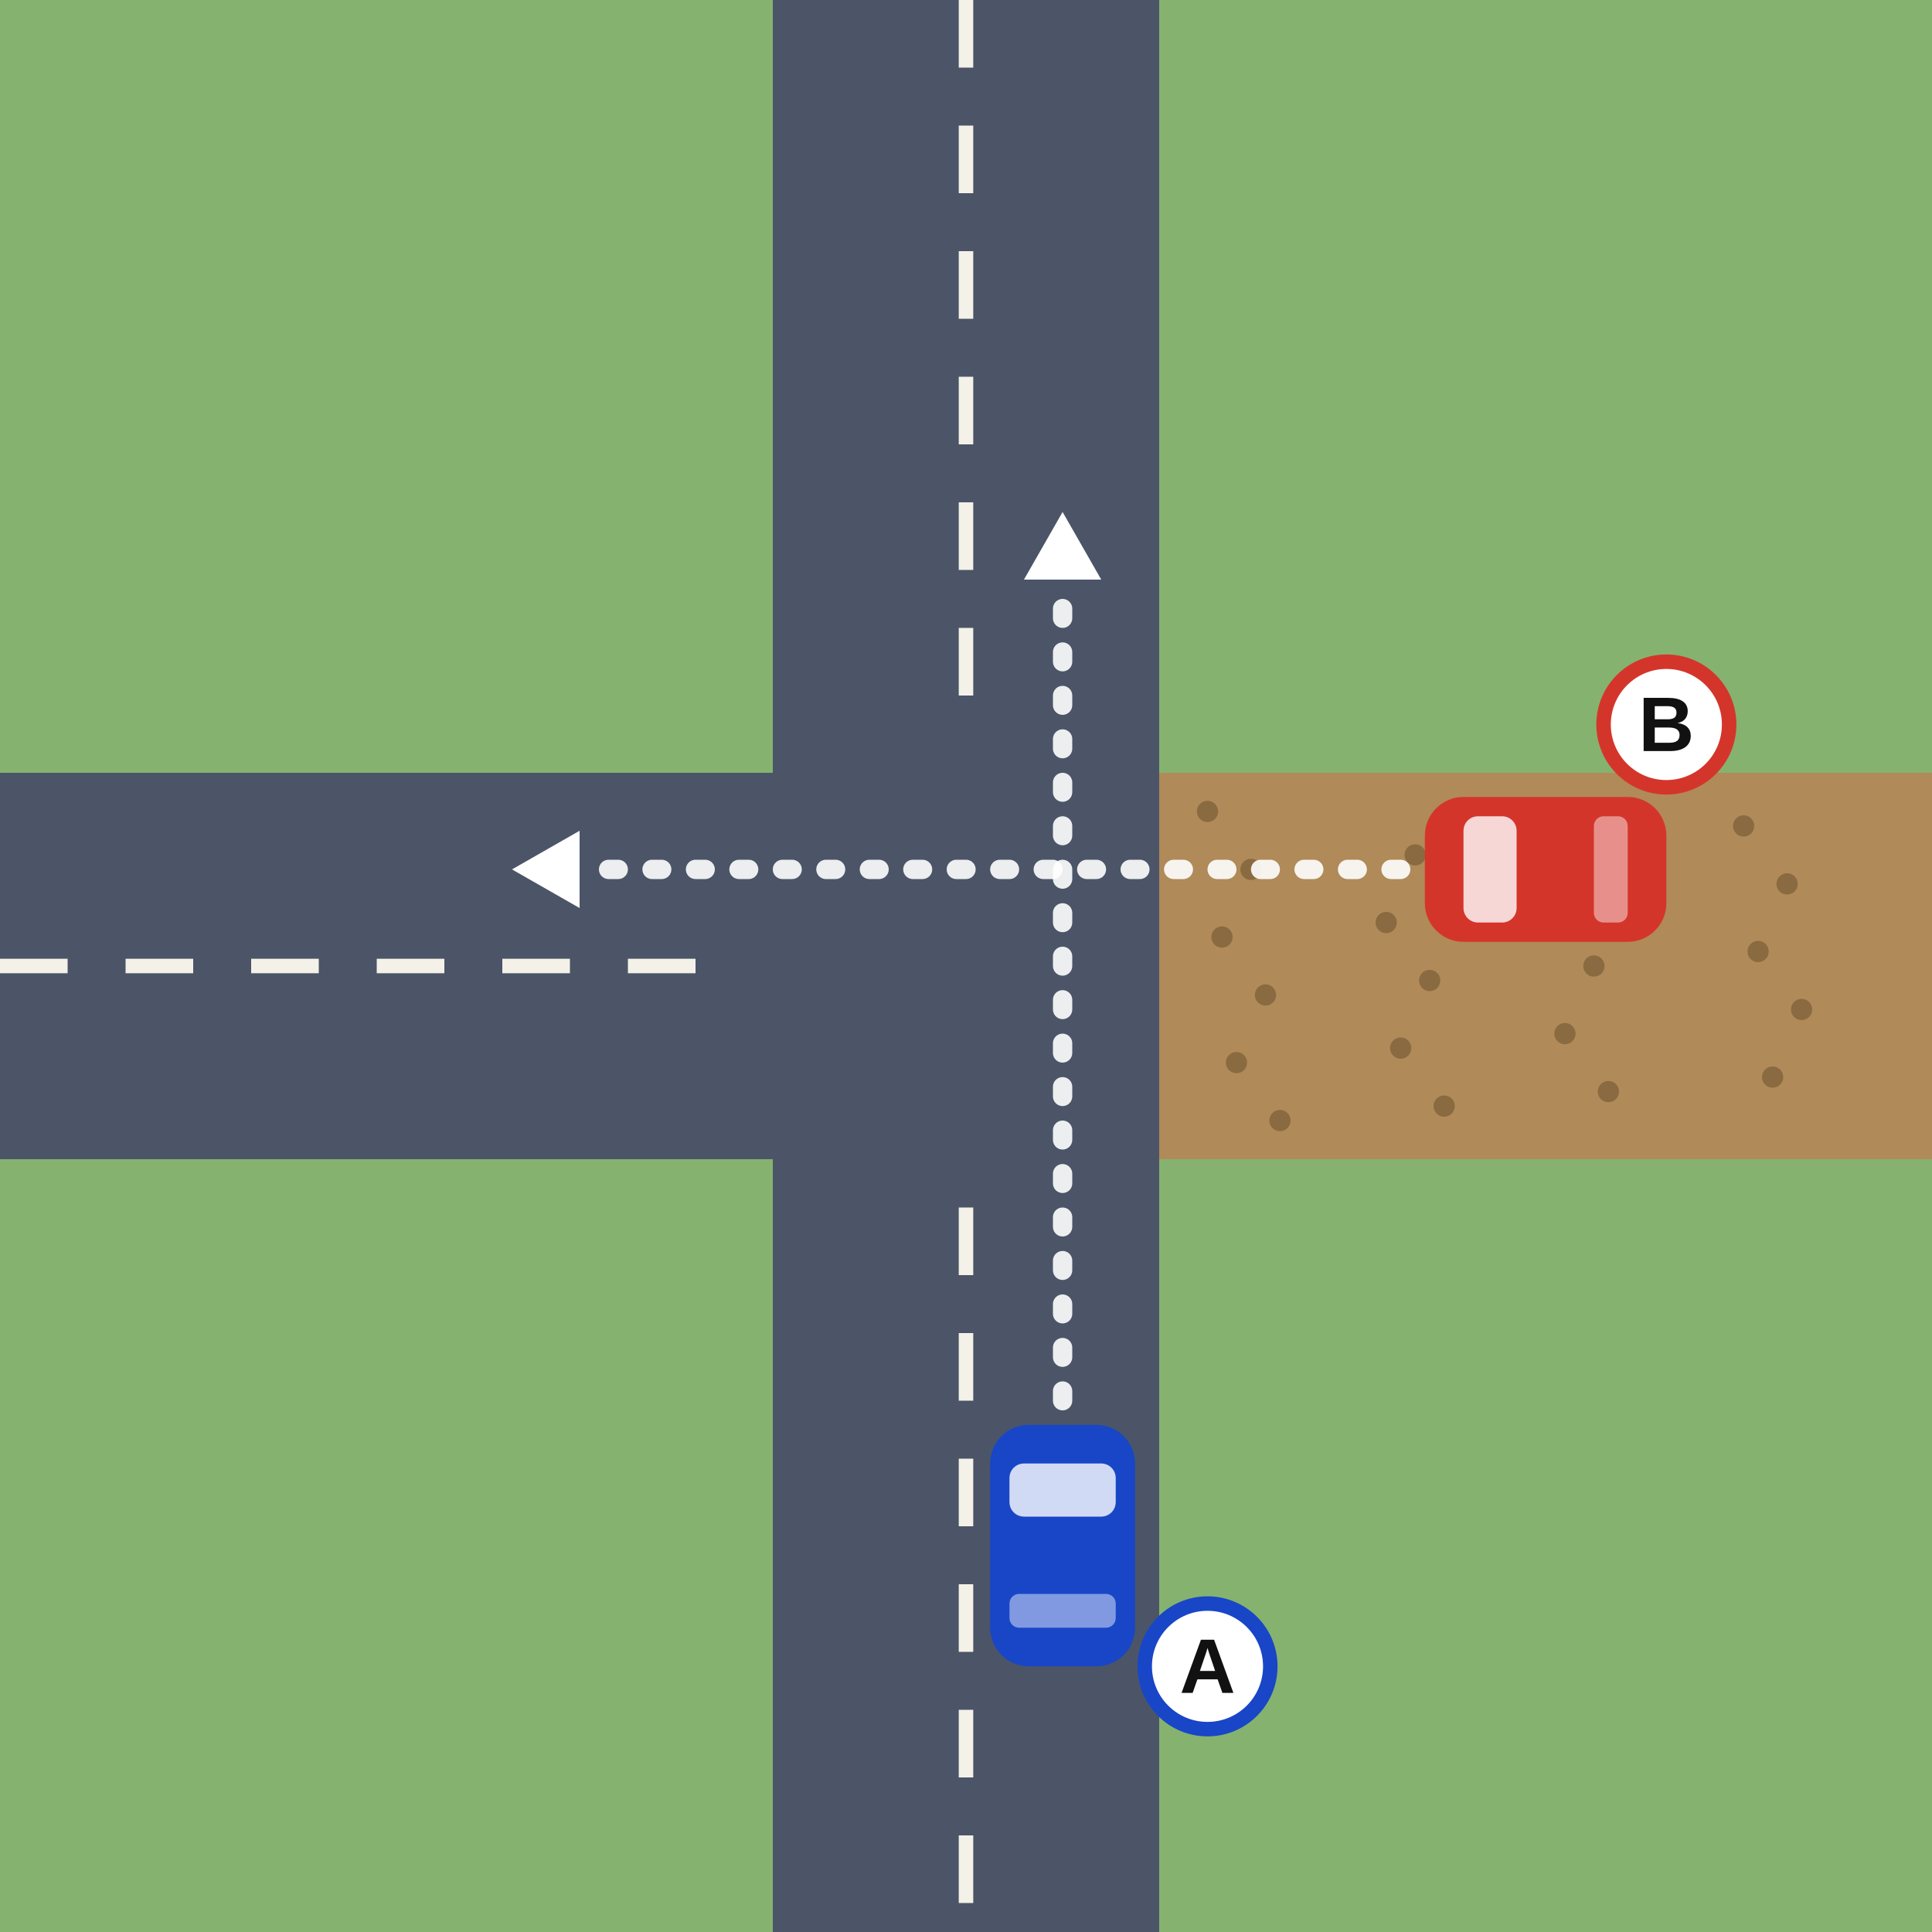
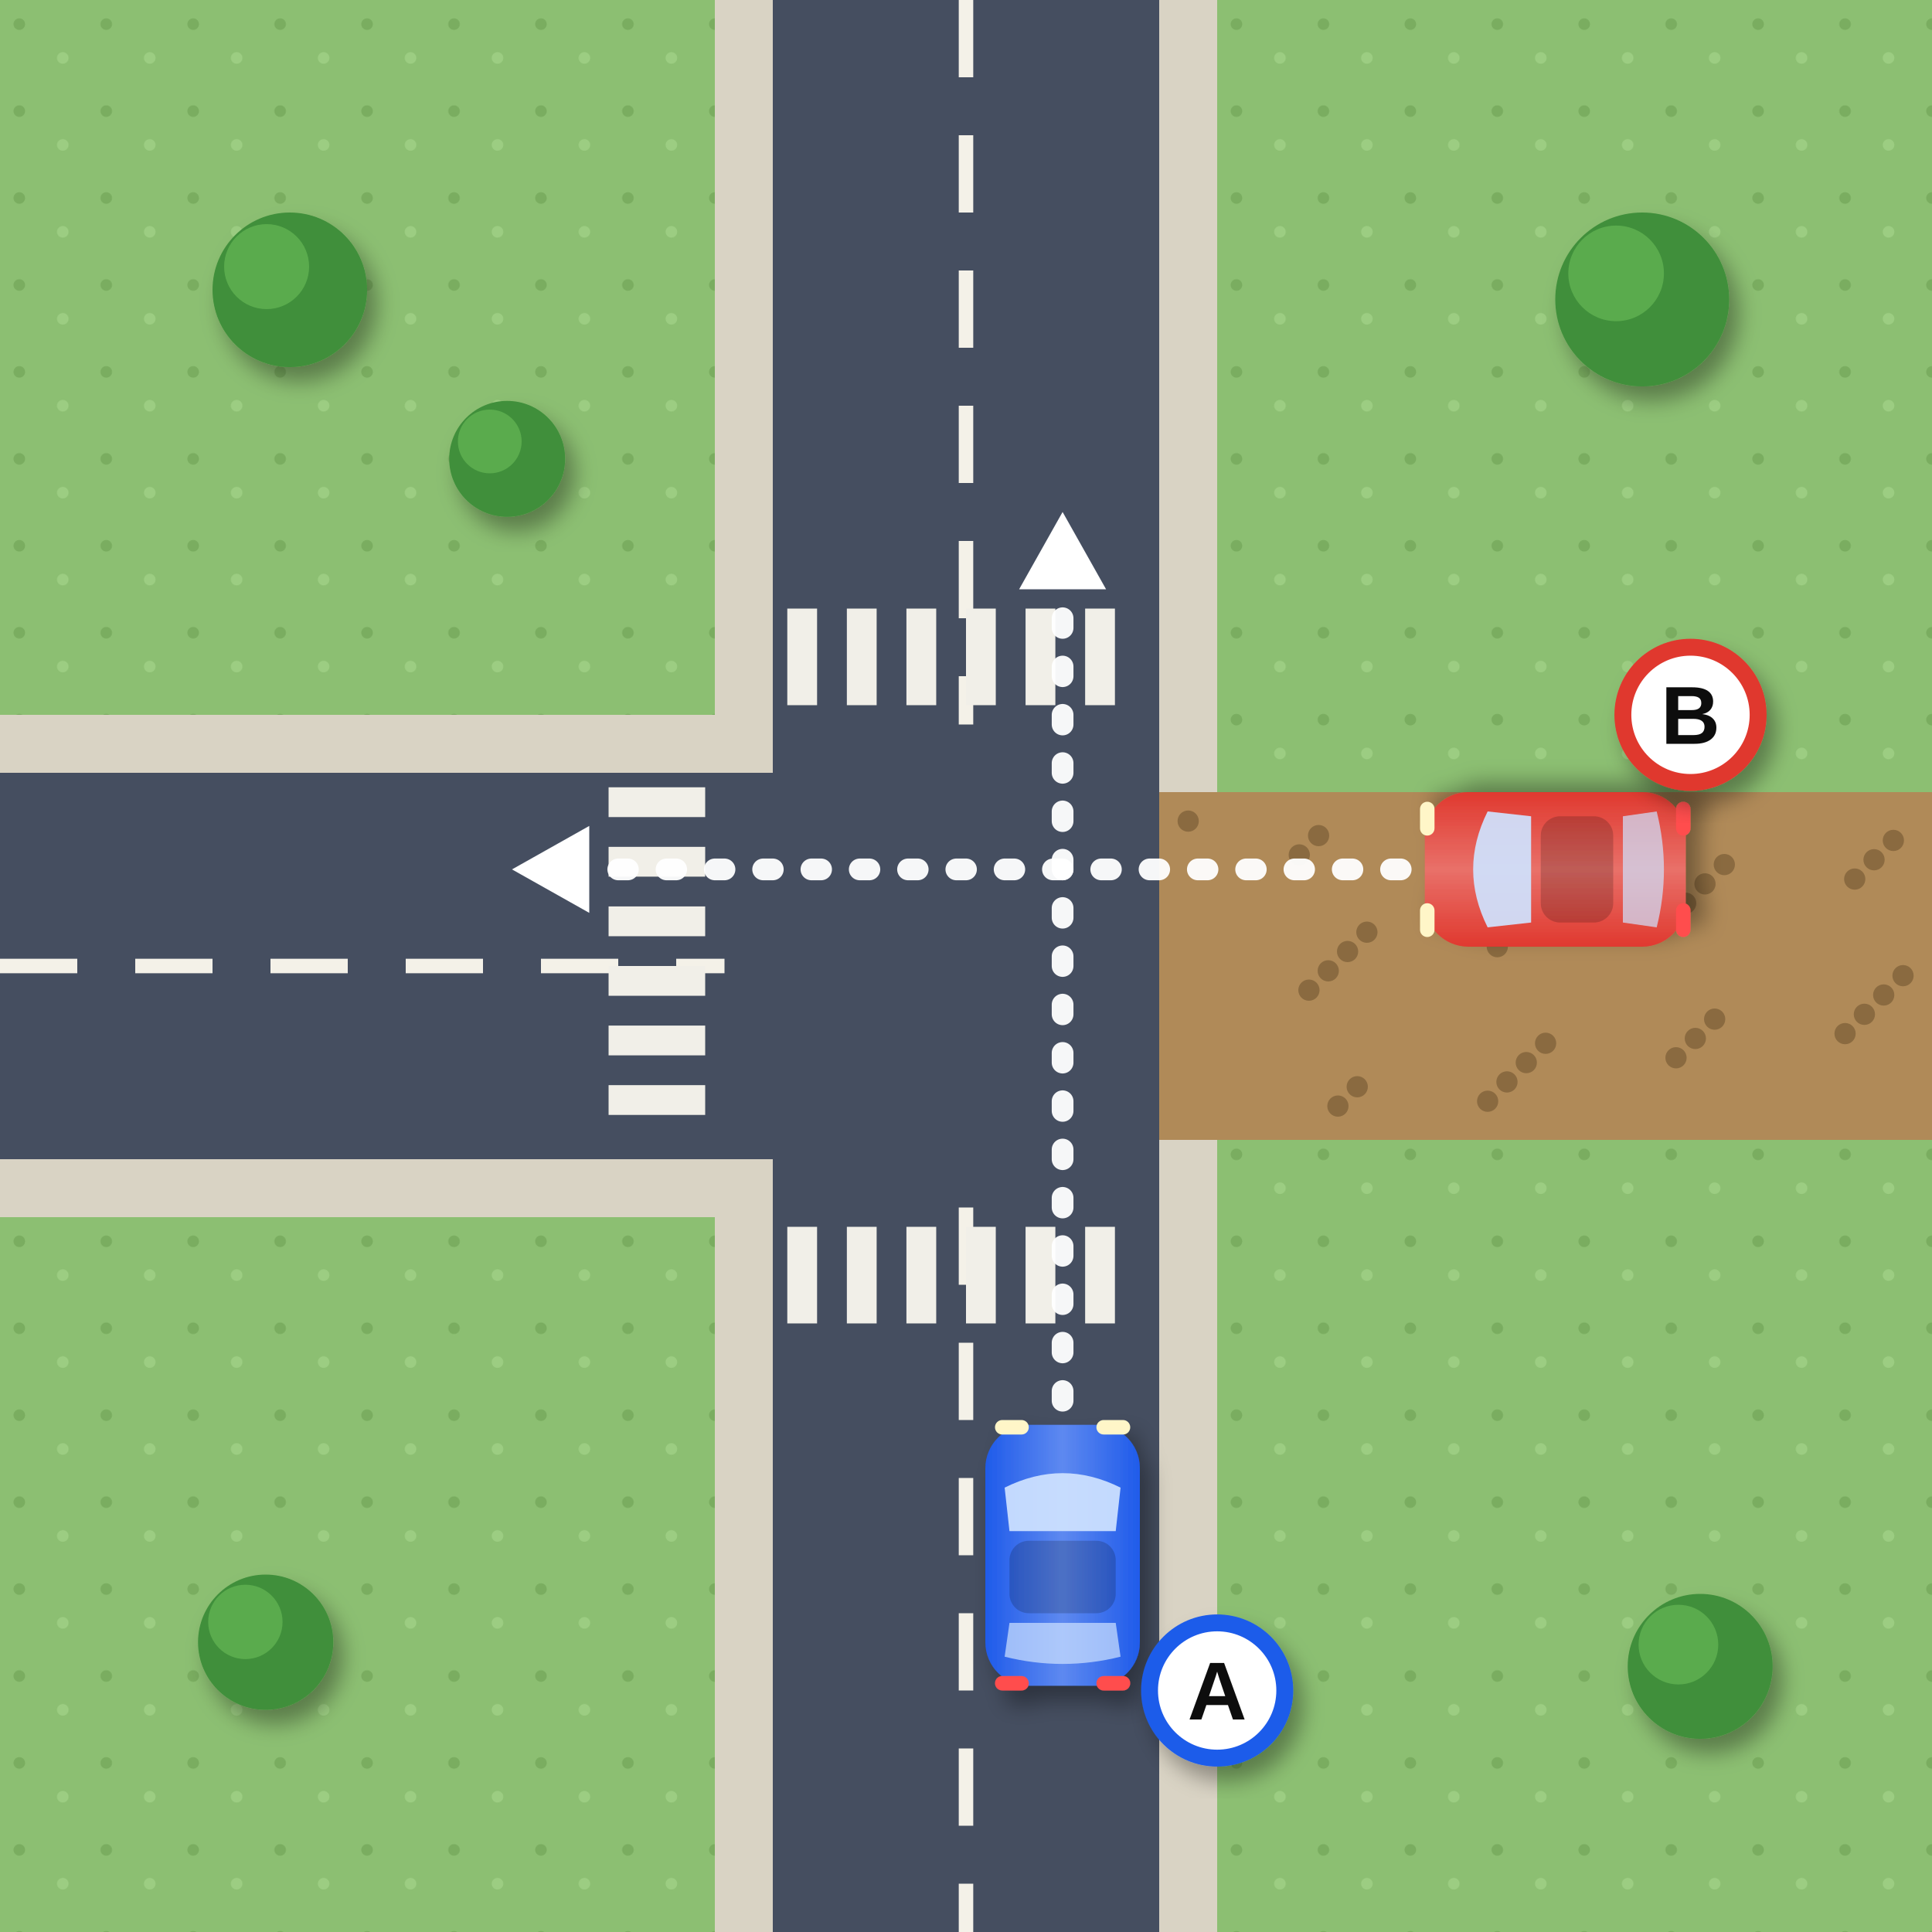
<svg xmlns="http://www.w3.org/2000/svg" viewBox="0 0 400 400" width="400" height="400">
-   <rect width="400" height="400" fill="#86b26f" />
-   <rect x="160" y="0" width="80" height="400" fill="#4b5567" />
-   <rect x="0" y="160" width="240" height="80" fill="#4b5567" />
-   <rect x="240" y="160" width="160" height="80" fill="#b08a58" />
-   <circle cx="250" cy="168" r="2.2" fill="#8a6a40" />
-   <circle cx="287" cy="191" r="2.2" fill="#8a6a40" />
-   <circle cx="324" cy="214" r="2.2" fill="#8a6a40" />
-   <circle cx="361" cy="171" r="2.2" fill="#8a6a40" />
-   <circle cx="253" cy="194" r="2.2" fill="#8a6a40" />
-   <circle cx="290" cy="217" r="2.2" fill="#8a6a40" />
-   <circle cx="327" cy="174" r="2.2" fill="#8a6a40" />
-   <circle cx="364" cy="197" r="2.2" fill="#8a6a40" />
-   <circle cx="256" cy="220" r="2.2" fill="#8a6a40" />
-   <circle cx="293" cy="177" r="2.2" fill="#8a6a40" />
-   <circle cx="330" cy="200" r="2.2" fill="#8a6a40" />
-   <circle cx="367" cy="223" r="2.2" fill="#8a6a40" />
-   <circle cx="259" cy="180" r="2.2" fill="#8a6a40" />
-   <circle cx="296" cy="203" r="2.2" fill="#8a6a40" />
-   <circle cx="333" cy="226" r="2.2" fill="#8a6a40" />
-   <circle cx="370" cy="183" r="2.2" fill="#8a6a40" />
-   <circle cx="262" cy="206" r="2.2" fill="#8a6a40" />
-   <circle cx="299" cy="229" r="2.2" fill="#8a6a40" />
-   <circle cx="336" cy="186" r="2.2" fill="#8a6a40" />
-   <circle cx="373" cy="209" r="2.2" fill="#8a6a40" />
-   <circle cx="265" cy="232" r="2.2" fill="#8a6a40" />
-   <circle cx="302" cy="189" r="2.2" fill="#8a6a40" />
-   <path d="M200 0V150M200 250V400M0 200H150" stroke="#f4f1e8" stroke-width="3" stroke-dasharray="14 12" />
-   <path d="M220 290V120" fill="none" stroke="#fff" stroke-width="4" stroke-dasharray="2 7" stroke-linecap="round" opacity=".9" />
-   <path transform="translate(220 115) rotate(0)" d="M0 -9 8 5H-8Z" fill="#fff" />
-   <path d="M290 180H120" fill="none" stroke="#fff" stroke-width="4" stroke-dasharray="2 7" stroke-linecap="round" opacity=".9" />
-   <path transform="translate(115 180) rotate(-90)" d="M0 -9 8 5H-8Z" fill="#fff" />
-   <g transform="translate(220 320) rotate(0)">
-     <rect x="-15" y="-25" width="30" height="50" rx="8" fill="#1846c7" />
-     <rect x="-11" y="-17" width="22" height="11" rx="3" fill="rgba(255,255,255,.8)" />
-     <rect x="-11" y="10" width="22" height="7" rx="2" fill="rgba(255,255,255,.45)" />
+   <defs>
+     <filter id="sombra" x="-30%" y="-30%" width="160%" height="160%">
+       <feDropShadow dx="2" dy="3" stdDeviation="2.2" flood-color="#000" flood-opacity=".35" />
+     </filter>
+     <linearGradient id="brillo" x1="0" y1="0" x2="1" y2="0">
+       <stop offset="0" stop-color="#fff" stop-opacity=".0" />
+       <stop offset=".5" stop-color="#fff" stop-opacity=".28" />
+       <stop offset="1" stop-color="#fff" stop-opacity="0" />
+     </linearGradient>
+     <pattern id="cesped" width="18" height="18" patternUnits="userSpaceOnUse">
+       <rect width="18" height="18" fill="#8cbf72" />
+       <circle cx="4" cy="5" r="1.2" fill="#7aad60" />
+       <circle cx="13" cy="12" r="1.2" fill="#9ccd82" />
+     </pattern>
+   </defs>
+   <rect width="400" height="400" fill="url(#cesped)" />
+   <g filter="url(#sombra)">
+     <circle cx="60" cy="60" r="16" fill="#3f8f3a" />
+     <circle cx="55.2" cy="55.2" r="8.8" fill="#5aab4d" />
  </g>
-   <circle cx="250" cy="345" r="13" fill="#fff" stroke="#1846c7" stroke-width="3" />
-   <text x="250" y="350.5" font-family="Arial, sans-serif" font-weight="800" font-size="16" text-anchor="middle" fill="#111">A</text>
-   <g transform="translate(320 180) rotate(-90)">
-     <rect x="-15" y="-25" width="30" height="50" rx="8" fill="#d4352b" />
-     <rect x="-11" y="-17" width="22" height="11" rx="3" fill="rgba(255,255,255,.8)" />
-     <rect x="-11" y="10" width="22" height="7" rx="2" fill="rgba(255,255,255,.45)" />
+   <g filter="url(#sombra)">
+     <circle cx="105" cy="95" r="12" fill="#3f8f3a" />
+     <circle cx="101.4" cy="91.4" r="6.6" fill="#5aab4d" />
  </g>
-   <circle cx="345" cy="150" r="13" fill="#fff" stroke="#d4352b" stroke-width="3" />
-   <text x="345" y="155.5" font-family="Arial, sans-serif" font-weight="800" font-size="16" text-anchor="middle" fill="#111">B</text>
+   <g filter="url(#sombra)">
+     <circle cx="340" cy="62" r="18" fill="#3f8f3a" />
+     <circle cx="334.6" cy="56.6" r="9.9" fill="#5aab4d" />
+   </g>
+   <g filter="url(#sombra)">
+     <circle cx="352" cy="345" r="15" fill="#3f8f3a" />
+     <circle cx="347.5" cy="340.5" r="8.25" fill="#5aab4d" />
+   </g>
+   <g filter="url(#sombra)">
+     <circle cx="55" cy="340" r="14" fill="#3f8f3a" />
+     <circle cx="50.8" cy="335.8" r="7.7" fill="#5aab4d" />
+   </g>
+   <rect x="148" y="0" width="104" height="400" fill="#d9d3c4" />
+   <rect x="0" y="148" width="252" height="104" fill="#d9d3c4" />
+   <rect x="160" y="0" width="80" height="400" fill="#454e60" />
+   <rect x="0" y="160" width="240" height="80" fill="#454e60" />
+   <rect x="240" y="164" width="160" height="72" fill="#b08a58" />
+   <circle cx="246" cy="170" r="2.2" fill="#8a6a40" />
+   <circle cx="283" cy="193" r="2.2" fill="#8a6a40" />
+   <circle cx="320" cy="216" r="2.2" fill="#8a6a40" />
+   <circle cx="357" cy="179" r="2.2" fill="#8a6a40" />
+   <circle cx="394" cy="202" r="2.2" fill="#8a6a40" />
+   <circle cx="281" cy="225" r="2.2" fill="#8a6a40" />
+   <circle cx="318" cy="188" r="2.2" fill="#8a6a40" />
+   <circle cx="355" cy="211" r="2.2" fill="#8a6a40" />
+   <circle cx="392" cy="174" r="2.2" fill="#8a6a40" />
+   <circle cx="279" cy="197" r="2.2" fill="#8a6a40" />
+   <circle cx="316" cy="220" r="2.2" fill="#8a6a40" />
+   <circle cx="353" cy="183" r="2.2" fill="#8a6a40" />
+   <circle cx="390" cy="206" r="2.2" fill="#8a6a40" />
+   <circle cx="277" cy="229" r="2.2" fill="#8a6a40" />
+   <circle cx="314" cy="192" r="2.2" fill="#8a6a40" />
+   <circle cx="351" cy="215" r="2.2" fill="#8a6a40" />
+   <circle cx="388" cy="178" r="2.2" fill="#8a6a40" />
+   <circle cx="275" cy="201" r="2.2" fill="#8a6a40" />
+   <circle cx="312" cy="224" r="2.2" fill="#8a6a40" />
+   <circle cx="349" cy="187" r="2.2" fill="#8a6a40" />
+   <circle cx="386" cy="210" r="2.2" fill="#8a6a40" />
+   <circle cx="273" cy="173" r="2.2" fill="#8a6a40" />
+   <circle cx="310" cy="196" r="2.2" fill="#8a6a40" />
+   <circle cx="347" cy="219" r="2.2" fill="#8a6a40" />
+   <circle cx="384" cy="182" r="2.2" fill="#8a6a40" />
+   <circle cx="271" cy="205" r="2.2" fill="#8a6a40" />
+   <circle cx="308" cy="228" r="2.2" fill="#8a6a40" />
+   <circle cx="345" cy="191" r="2.2" fill="#8a6a40" />
+   <circle cx="382" cy="214" r="2.2" fill="#8a6a40" />
+   <circle cx="269" cy="177" r="2.2" fill="#8a6a40" />
+   <path d="M200 0V150M200 250V400M0 200H150" stroke="#f4f1e8" stroke-width="3" stroke-dasharray="16 12" />
+   <rect x="163" y="254" width="6.167" height="20" fill="#f1efe8" />
+   <rect x="175.333" y="254" width="6.167" height="20" fill="#f1efe8" />
+   <rect x="187.667" y="254" width="6.167" height="20" fill="#f1efe8" />
+   <rect x="200" y="254" width="6.167" height="20" fill="#f1efe8" />
+   <rect x="212.333" y="254" width="6.167" height="20" fill="#f1efe8" />
+   <rect x="224.667" y="254" width="6.167" height="20" fill="#f1efe8" />
+   <rect x="163" y="126" width="6.167" height="20" fill="#f1efe8" />
+   <rect x="175.333" y="126" width="6.167" height="20" fill="#f1efe8" />
+   <rect x="187.667" y="126" width="6.167" height="20" fill="#f1efe8" />
+   <rect x="200" y="126" width="6.167" height="20" fill="#f1efe8" />
+   <rect x="212.333" y="126" width="6.167" height="20" fill="#f1efe8" />
+   <rect x="224.667" y="126" width="6.167" height="20" fill="#f1efe8" />
+   <rect x="126" y="163" width="20" height="6.167" fill="#f1efe8" />
+   <rect x="126" y="175.333" width="20" height="6.167" fill="#f1efe8" />
+   <rect x="126" y="187.667" width="20" height="6.167" fill="#f1efe8" />
+   <rect x="126" y="200" width="20" height="6.167" fill="#f1efe8" />
+   <rect x="126" y="212.333" width="20" height="6.167" fill="#f1efe8" />
+   <rect x="126" y="224.667" width="20" height="6.167" fill="#f1efe8" />
+   <path d="M220 290V122" fill="none" stroke="#fff" stroke-width="4.5" stroke-dasharray="2 8" stroke-linecap="round" opacity=".95" />
+   <path transform="translate(220 116) rotate(0)" d="M0 -10 9 6H-9Z" fill="#fff" />
+   <path d="M290 180H122" fill="none" stroke="#fff" stroke-width="4.5" stroke-dasharray="2 8" stroke-linecap="round" opacity=".95" />
+   <path transform="translate(116 180) rotate(-90)" d="M0 -10 9 6H-9Z" fill="#fff" />
+   <g transform="translate(220 322) rotate(0)" filter="url(#sombra)">
+     <rect x="-16" y="-27" width="32" height="54" rx="9" fill="#1f5bea" />
+     <rect x="-16" y="-27" width="32" height="54" rx="9" fill="url(#brillo)" />
+     <path d="M-12 -14Q0 -20 12 -14L11 -5H-11Z" fill="#cfe3ff" opacity=".92" />
+     <rect x="-11" y="-3" width="22" height="15" rx="4" fill="rgba(0,0,0,.18)" />
+     <path d="M-11 14H11L12 21Q0 24 -12 21Z" fill="#cfe3ff" opacity=".7" />
+     <rect x="-14" y="-28" width="7" height="3" rx="1.5" fill="#fff6c8" />
+     <rect x="7" y="-28" width="7" height="3" rx="1.5" fill="#fff6c8" />
+     <rect x="-14" y="25" width="7" height="3" rx="1.5" fill="#ff4d4d" />
+     <rect x="7" y="25" width="7" height="3" rx="1.5" fill="#ff4d4d" />
+   </g>
+   <g filter="url(#sombra)">
+     <circle cx="252" cy="350" r="14" fill="#fff" stroke="#1f5bea" stroke-width="3.5" />
+     <text x="252" y="356" font-family="Arial, sans-serif" font-weight="900" font-size="17" text-anchor="middle" fill="#111">A</text>
+   </g>
+   <g transform="translate(322 180) rotate(-90)" filter="url(#sombra)">
+     <rect x="-16" y="-27" width="32" height="54" rx="9" fill="#e0392f" />
+     <rect x="-16" y="-27" width="32" height="54" rx="9" fill="url(#brillo)" />
+     <path d="M-12 -14Q0 -20 12 -14L11 -5H-11Z" fill="#cfe3ff" opacity=".92" />
+     <rect x="-11" y="-3" width="22" height="15" rx="4" fill="rgba(0,0,0,.18)" />
+     <path d="M-11 14H11L12 21Q0 24 -12 21Z" fill="#cfe3ff" opacity=".7" />
+     <rect x="-14" y="-28" width="7" height="3" rx="1.5" fill="#fff6c8" />
+     <rect x="7" y="-28" width="7" height="3" rx="1.5" fill="#fff6c8" />
+     <rect x="-14" y="25" width="7" height="3" rx="1.5" fill="#ff4d4d" />
+     <rect x="7" y="25" width="7" height="3" rx="1.5" fill="#ff4d4d" />
+   </g>
+   <g filter="url(#sombra)">
+     <circle cx="350" cy="148" r="14" fill="#fff" stroke="#e0392f" stroke-width="3.5" />
+     <text x="350" y="154" font-family="Arial, sans-serif" font-weight="900" font-size="17" text-anchor="middle" fill="#111">B</text>
+   </g>
</svg>
